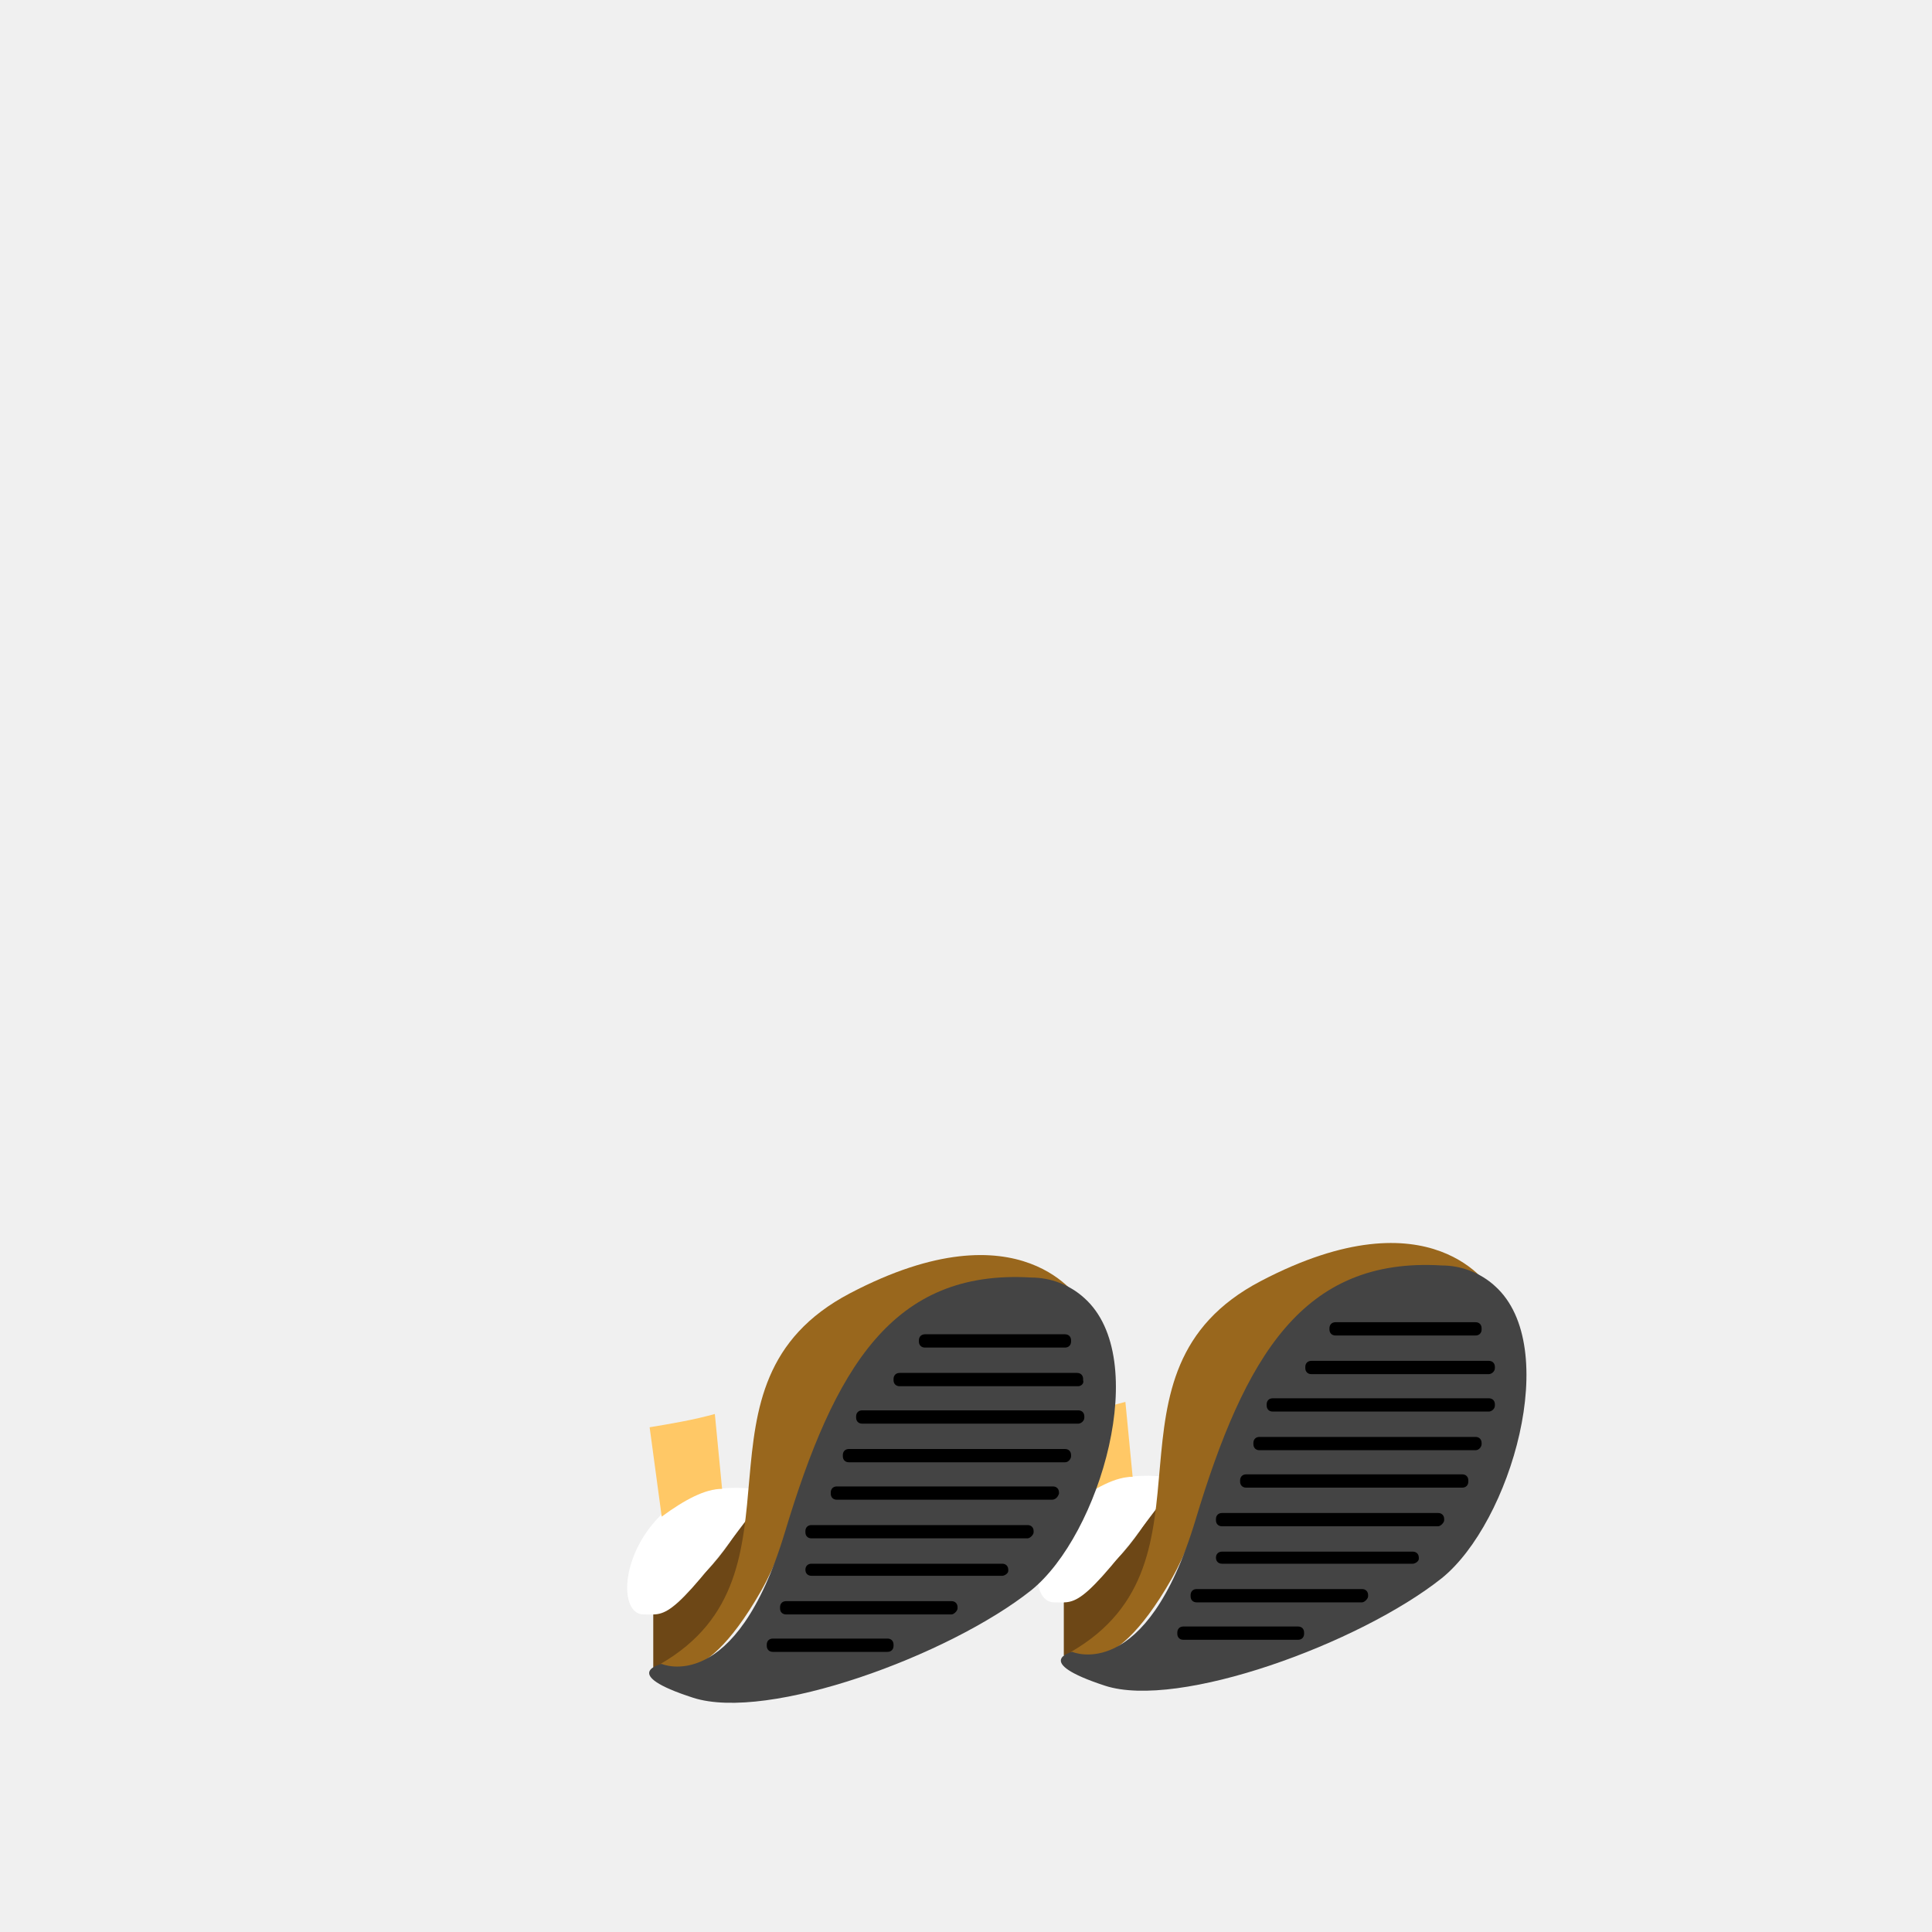
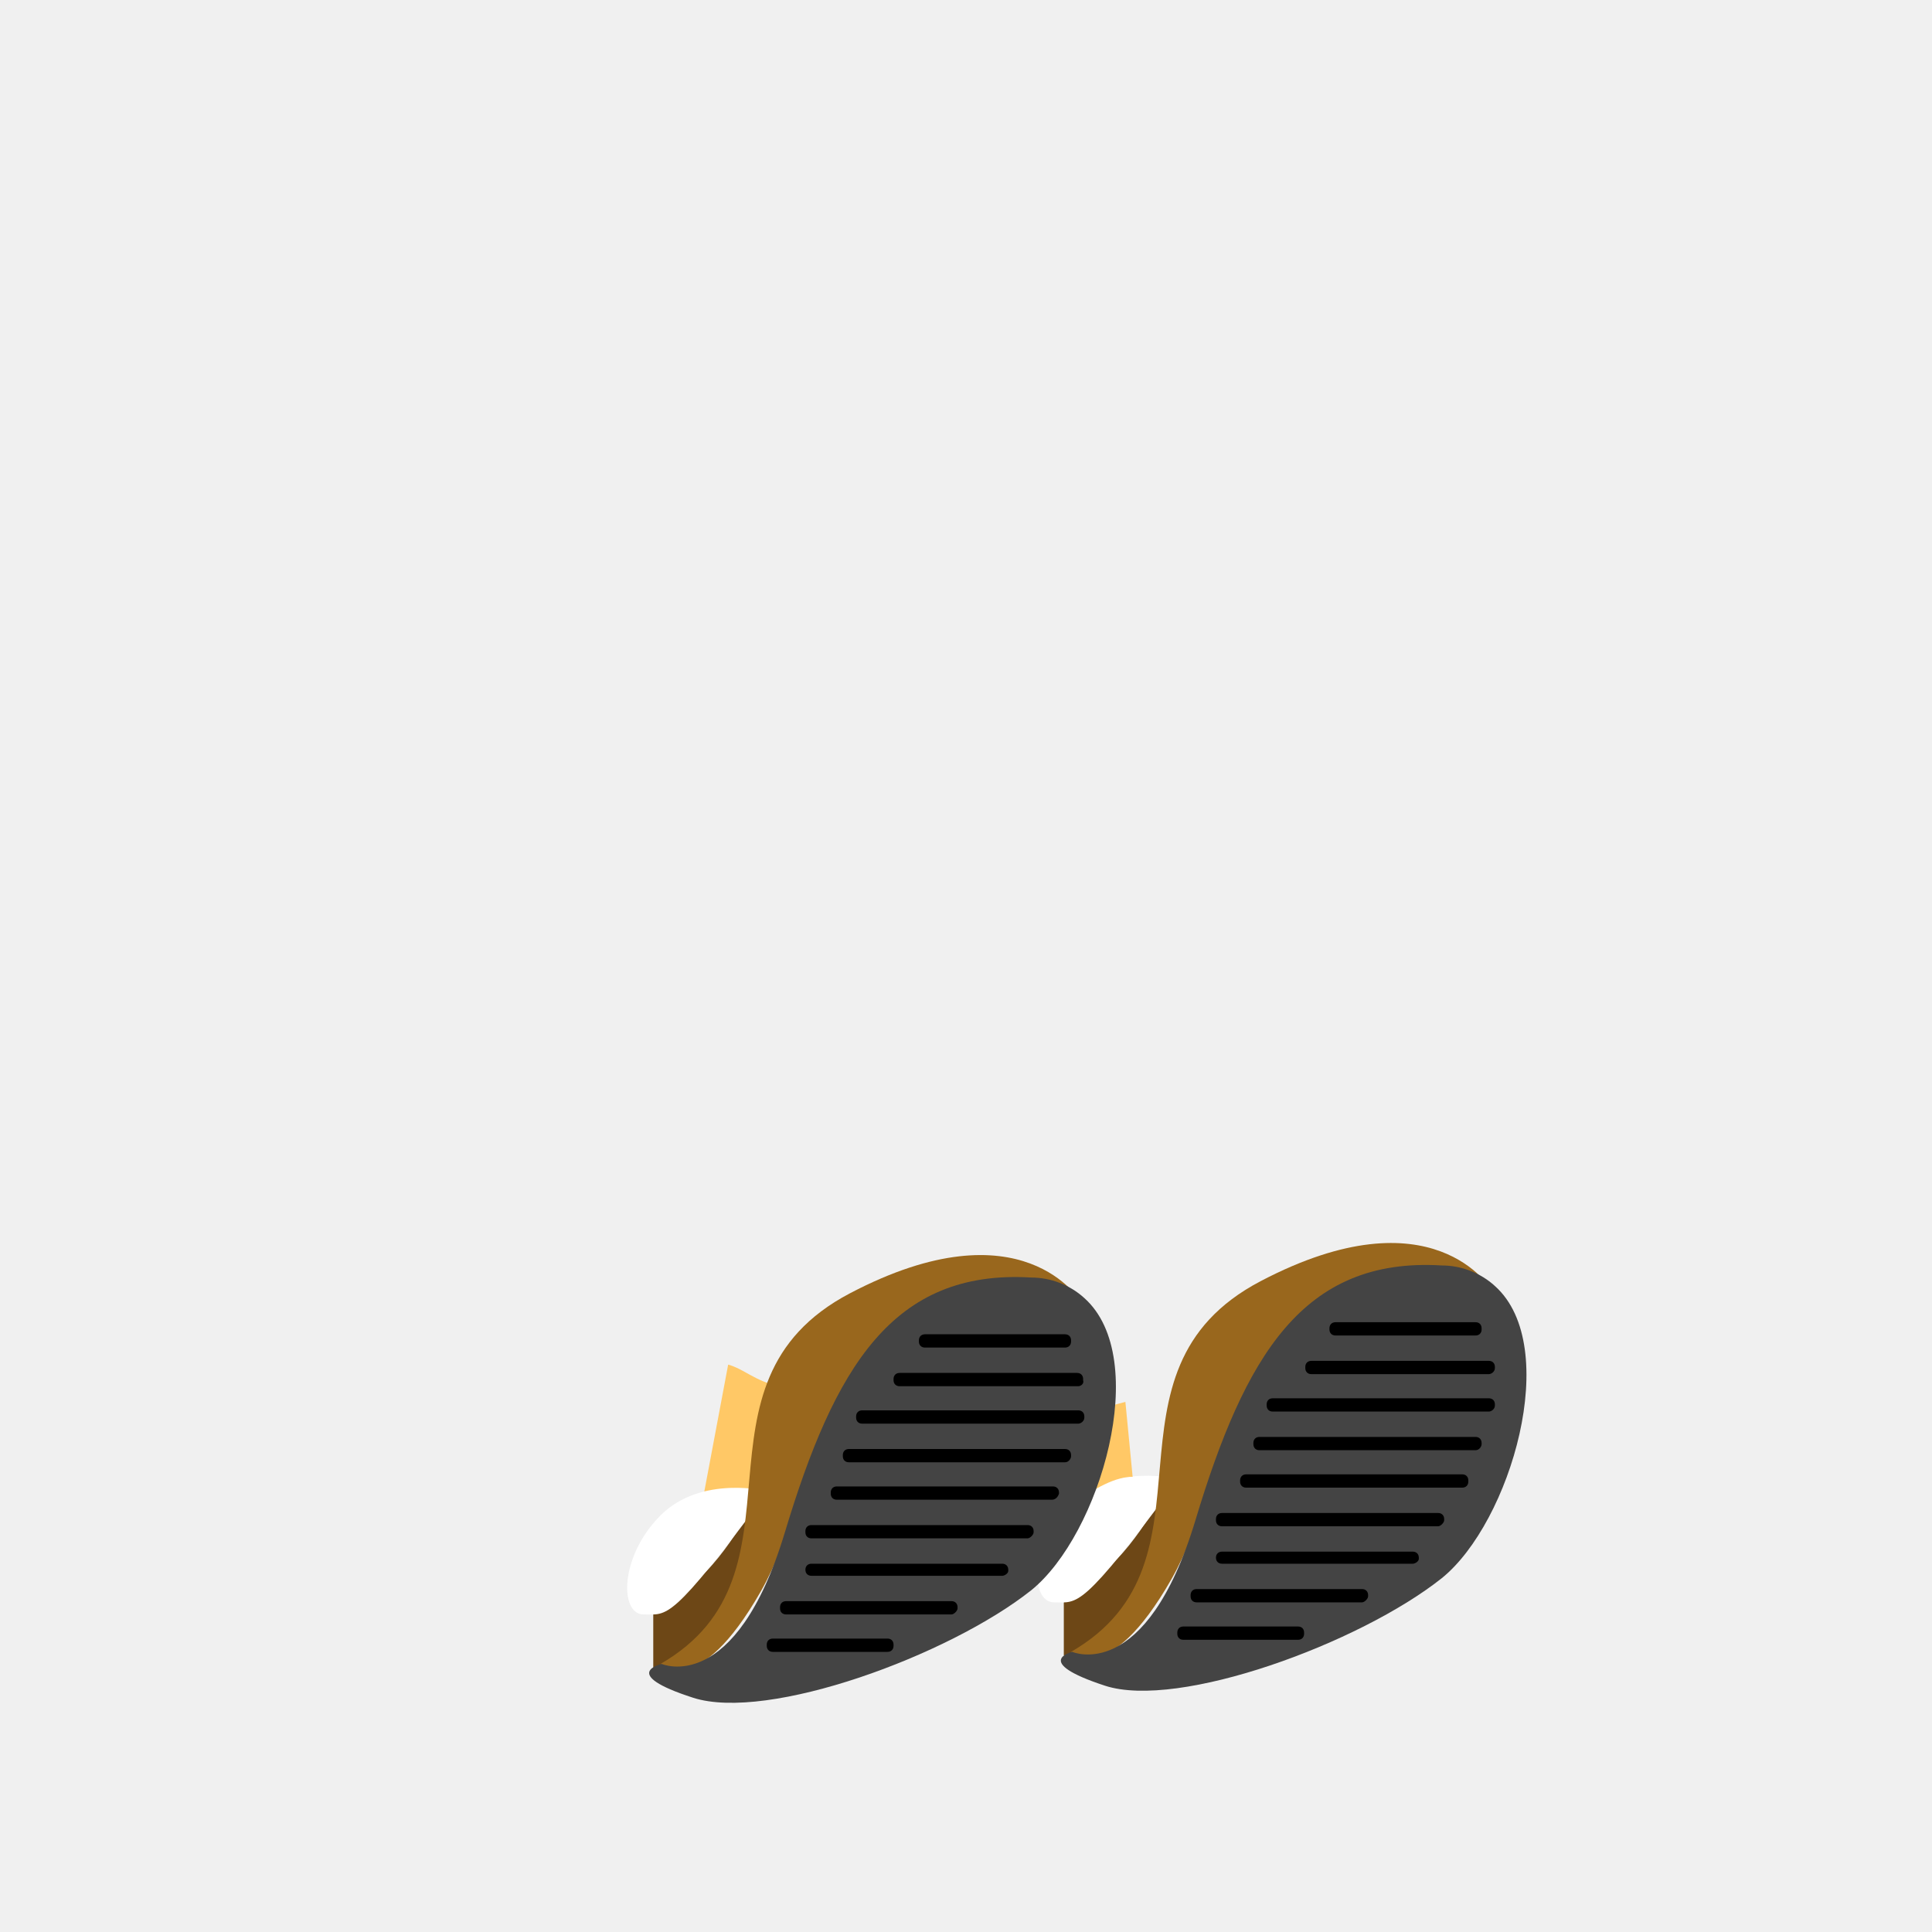
<svg xmlns="http://www.w3.org/2000/svg" version="1.1" id="Layer_1" x="0px" y="0px" viewBox="0 0 160 160" style="enable-background:new 0 0 160 160;" xml:space="preserve">
-   <style type="text/css">
+   <defs id="defs65" />
+   <style type="text/css" id="style2">
	.st0{fill:#6D4716;}
	.st1{fill:#FFFFFF;}
	.st2{fill:#99671D;}
	.st3{fill:#444444;}
	.st4{fill:#FFC866;}
</style>
-   <path class="st0" d="M97,122.5c0,0-2.8,5.5-5.5,7.5c-1.2,0.8-2.3,1.8-3.4,2.7v4.4C88.1,137.5,98.3,134.1,97,122.5z" />
-   <path class="st1" d="M97.6,122.5c0,0-5.4-1.4-8.9,2s-3.4,8.2-1.4,8.2S89.5,133.4,97.6,122.5z" />
-   <path class="st2" d="M123.5,106.8c0,0-4.8-8.2-19.1-0.7s-2.7,23.2-15.7,30.7c0,0,3.1,3.1,8.3-6S101.7,106.2,123.5,106.8z" />
-   <path class="st3" d="M88.8,136.8c0,0,6.1,2.7,10.2-10.9s8.9-21.8,20.4-21.1c1.6,0,3.2,0.6,4.4,1.7c5.6,5,1.3,19.6-4.4,24.2  c-6.8,5.4-21.8,10.9-27.9,8.9S88.8,136.8,88.8,136.8z" />
-   <path class="st4" d="M87.8,117.2l1,7.4c1.9-1.4,3.6-2.3,5-2.3l-0.6-6.2C91.4,116.6,89.6,116.9,87.8,117.2z" />
-   <path d="M122.2,110.6h-11.6c-0.3,0-0.5-0.2-0.5-0.5v-0.1c0-0.3,0.2-0.5,0.5-0.5h11.6c0.3,0,0.5,0.2,0.5,0.5v0.1  C122.7,110.4,122.5,110.6,122.2,110.6z" />
-   <path d="M123.3,113.8h-14.7c-0.3,0-0.5-0.2-0.5-0.5v-0.1c0-0.3,0.2-0.5,0.5-0.5h14.7c0.3,0,0.5,0.2,0.5,0.5v0.1  C123.8,113.6,123.5,113.8,123.3,113.8z" />
-   <path d="M123.3,116.9h-17.9c-0.3,0-0.5-0.2-0.5-0.5v-0.1c0-0.3,0.2-0.5,0.5-0.5h17.9c0.3,0,0.5,0.2,0.5,0.5v0.1  C123.8,116.7,123.5,116.9,123.3,116.9z" />
-   <path d="M122.2,120.1h-17.9c-0.3,0-0.5-0.2-0.5-0.5v-0.1c0-0.3,0.2-0.5,0.5-0.5h17.9c0.3,0,0.5,0.2,0.5,0.5v0.1  C122.7,119.8,122.5,120.1,122.2,120.1z" />
-   <path d="M121.1,123.2h-17.9c-0.3,0-0.5-0.2-0.5-0.5v-0.1c0-0.3,0.2-0.5,0.5-0.5h17.9c0.3,0,0.5,0.2,0.5,0.5v0.1  C121.6,123,121.4,123.2,121.1,123.2z" />
-   <path d="M119.1,126.4h-17.9c-0.3,0-0.5-0.2-0.5-0.5v-0.1c0-0.3,0.2-0.5,0.5-0.5h17.9c0.3,0,0.5,0.2,0.5,0.5v0.1  C119.6,126.1,119.3,126.4,119.1,126.4z" />
-   <path d="M117,129.5h-15.8c-0.3,0-0.5-0.2-0.5-0.5V129c0-0.3,0.2-0.5,0.5-0.5H117c0.3,0,0.5,0.2,0.5,0.5v0.1  C117.5,129.3,117.2,129.5,117,129.5z" />
-   <path d="M112.8,132.7H99.1c-0.3,0-0.5-0.2-0.5-0.5v-0.1c0-0.3,0.2-0.5,0.5-0.5h13.7c0.3,0,0.5,0.2,0.5,0.5v0.1  C113.3,132.4,113,132.7,112.8,132.7z" />
-   <path d="M107.5,135.8H98c-0.3,0-0.5-0.2-0.5-0.5v-0.1c0-0.3,0.2-0.5,0.5-0.5h9.5c0.3,0,0.5,0.2,0.5,0.5v0.1  C108,135.6,107.8,135.8,107.5,135.8z" />
-   <path class="st0" d="M63,123.5c0,0-2.8,5.5-5.5,7.5c-1.2,0.8-2.3,1.8-3.4,2.7v4.4C54.1,138.5,64.3,135.1,63,123.5z" />
-   <path class="st1" d="M63.6,123.5c0,0-5.5-1.4-8.9,2c-3.4,3.4-3.4,8.2-1.4,8.2S55.5,134.4,63.6,123.5z" />
-   <path class="st2" d="M89.5,107.8c0,0-4.8-8.2-19.1-0.7s-2.7,23.2-15.7,30.7c0,0,3.1,3.1,8.3-6S67.7,107.2,89.5,107.8z" />
-   <path class="st3" d="M54.8,137.8c0,0,6.1,2.7,10.2-10.9s8.9-21.8,20.4-21.1c1.6,0,3.2,0.6,4.4,1.7c5.6,5,1.3,19.6-4.4,24.2  c-6.8,5.4-21.8,10.9-28,8.9S54.8,137.8,54.8,137.8z" />
-   <path class="st4" d="M53.8,118.2l1,7.4c1.9-1.4,3.6-2.3,5-2.3l-0.6-6.2C57.4,117.6,55.6,117.9,53.8,118.2z" />
-   <path d="M88.2,111.6H76.6c-0.3,0-0.5-0.2-0.5-0.5v-0.1c0-0.3,0.2-0.5,0.5-0.5h11.6c0.3,0,0.5,0.2,0.5,0.5v0.1  C88.7,111.4,88.5,111.6,88.2,111.6z" />
-   <path d="M89.3,114.8H74.5c-0.3,0-0.5-0.2-0.5-0.5v-0.1c0-0.3,0.2-0.5,0.5-0.5h14.7c0.3,0,0.5,0.2,0.5,0.5v0.1  C89.8,114.6,89.5,114.8,89.3,114.8z" />
-   <path d="M89.3,117.9H71.4c-0.3,0-0.5-0.2-0.5-0.5v-0.1c0-0.3,0.2-0.5,0.5-0.5h17.9c0.3,0,0.5,0.2,0.5,0.5v0.1  C89.8,117.7,89.5,117.9,89.3,117.9z" />
-   <path d="M88.2,121.1H70.3c-0.3,0-0.5-0.2-0.5-0.5v-0.1c0-0.3,0.2-0.5,0.5-0.5h17.9c0.3,0,0.5,0.2,0.5,0.5v0.1  C88.7,120.8,88.5,121.1,88.2,121.1z" />
-   <path d="M87.1,124.2H69.3c-0.3,0-0.5-0.2-0.5-0.5v-0.1c0-0.3,0.2-0.5,0.5-0.5h17.9c0.3,0,0.5,0.2,0.5,0.5v0.1  C87.6,124,87.4,124.2,87.1,124.2z" />
-   <path d="M85.1,127.4H67.2c-0.3,0-0.5-0.2-0.5-0.5v-0.1c0-0.3,0.2-0.5,0.5-0.5h17.9c0.3,0,0.5,0.2,0.5,0.5v0.1  C85.6,127.1,85.3,127.4,85.1,127.4z" />
-   <path d="M83,130.5H67.2c-0.3,0-0.5-0.2-0.5-0.5V130c0-0.3,0.2-0.5,0.5-0.5H83c0.3,0,0.5,0.2,0.5,0.5v0.1  C83.5,130.3,83.2,130.5,83,130.5z" />
-   <path d="M78.8,133.7H65.1c-0.3,0-0.5-0.2-0.5-0.5v-0.1c0-0.3,0.2-0.5,0.5-0.5h13.7c0.3,0,0.5,0.2,0.5,0.5v0.1  C79.3,133.4,79,133.7,78.8,133.7z" />
-   <path d="M73.5,136.8H64c-0.3,0-0.5-0.2-0.5-0.5v-0.1c0-0.3,0.2-0.5,0.5-0.5h9.5c0.3,0,0.5,0.2,0.5,0.5v0.1  C74,136.6,73.8,136.8,73.5,136.8z" />
+   <path class="st0" d="M97,122.5c0,0-2.8,5.5-5.5,7.5c-1.2,0.8-2.3,1.8-3.4,2.7v4.4C88.1,137.5,98.3,134.1,97,122.5z" id="path6" />
+   <path class="st1" d="M97.6,122.5c0,0-5.4-1.4-8.9,2s-3.4,8.2-1.4,8.2S89.5,133.4,97.6,122.5z" id="path8" />
+   <path class="st2" d="M123.5,106.8c0,0-4.8-8.2-19.1-0.7s-2.7,23.2-15.7,30.7c0,0,3.1,3.1,8.3-6S101.7,106.2,123.5,106.8z" id="path10" />
+   <path class="st3" d="M88.8,136.8c0,0,6.1,2.7,10.2-10.9s8.9-21.8,20.4-21.1c1.6,0,3.2,0.6,4.4,1.7c5.6,5,1.3,19.6-4.4,24.2  c-6.8,5.4-21.8,10.9-27.9,8.9S88.8,136.8,88.8,136.8z" id="path12" />
+   <path class="st4" d="M87.8,117.2l1,7.4c1.9-1.4,3.6-2.3,5-2.3l-0.6-6.2C91.4,116.6,89.6,116.9,87.8,117.2z" id="path14" />
+   <path d="M122.2,110.6h-11.6c-0.3,0-0.5-0.2-0.5-0.5v-0.1c0-0.3,0.2-0.5,0.5-0.5h11.6c0.3,0,0.5,0.2,0.5,0.5v0.1  C122.7,110.4,122.5,110.6,122.2,110.6z" id="path16" />
+   <path d="M123.3,113.8h-14.7c-0.3,0-0.5-0.2-0.5-0.5v-0.1c0-0.3,0.2-0.5,0.5-0.5h14.7c0.3,0,0.5,0.2,0.5,0.5v0.1  C123.8,113.6,123.5,113.8,123.3,113.8z" id="path18" />
+   <path d="M123.3,116.9h-17.9c-0.3,0-0.5-0.2-0.5-0.5v-0.1c0-0.3,0.2-0.5,0.5-0.5h17.9c0.3,0,0.5,0.2,0.5,0.5v0.1  C123.8,116.7,123.5,116.9,123.3,116.9z" id="path20" />
+   <path d="M122.2,120.1h-17.9c-0.3,0-0.5-0.2-0.5-0.5v-0.1c0-0.3,0.2-0.5,0.5-0.5h17.9c0.3,0,0.5,0.2,0.5,0.5v0.1  C122.7,119.8,122.5,120.1,122.2,120.1z" id="path22" />
+   <path d="M121.1,123.2h-17.9c-0.3,0-0.5-0.2-0.5-0.5v-0.1c0-0.3,0.2-0.5,0.5-0.5h17.9c0.3,0,0.5,0.2,0.5,0.5v0.1  C121.6,123,121.4,123.2,121.1,123.2z" id="path24" />
+   <path d="M119.1,126.4h-17.9c-0.3,0-0.5-0.2-0.5-0.5v-0.1c0-0.3,0.2-0.5,0.5-0.5h17.9c0.3,0,0.5,0.2,0.5,0.5v0.1  C119.6,126.1,119.3,126.4,119.1,126.4z" id="path26" />
+   <path d="M117,129.5h-15.8c-0.3,0-0.5-0.2-0.5-0.5V129c0-0.3,0.2-0.5,0.5-0.5H117c0.3,0,0.5,0.2,0.5,0.5v0.1  C117.5,129.3,117.2,129.5,117,129.5z" id="path28" />
+   <path d="M112.8,132.7H99.1c-0.3,0-0.5-0.2-0.5-0.5v-0.1c0-0.3,0.2-0.5,0.5-0.5h13.7c0.3,0,0.5,0.2,0.5,0.5v0.1  C113.3,132.4,113,132.7,112.8,132.7z" id="path30" />
+   <path d="M107.5,135.8H98c-0.3,0-0.5-0.2-0.5-0.5v-0.1c0-0.3,0.2-0.5,0.5-0.5h9.5c0.3,0,0.5,0.2,0.5,0.5v0.1  C108,135.6,107.8,135.8,107.5,135.8z" id="path32" />
+   <path class="st0" d="M63,123.5c0,0-2.8,5.5-5.5,7.5c-1.2,0.8-2.3,1.8-3.4,2.7v4.4C54.1,138.5,64.3,135.1,63,123.5z" id="path34" />
+   <path class="st4" d="m 60.303,113.013 -2.118,11.268 c 1.9,-1.4 2.731,-0.233 4.131,-0.233 l 2.23,-9.233 c -2.07,-0.459 -2.923,-1.444 -4.244,-1.803 z" id="path42" style="fill:#ffc866" />
+   <path class="st1" d="M63.6,123.5c0,0-5.5-1.4-8.9,2c-3.4,3.4-3.4,8.2-1.4,8.2S55.5,134.4,63.6,123.5z" id="path36" />
+   <path class="st2" d="M89.5,107.8c0,0-4.8-8.2-19.1-0.7s-2.7,23.2-15.7,30.7c0,0,3.1,3.1,8.3-6S67.7,107.2,89.5,107.8z" id="path38" />
+   <path class="st3" d="M54.8,137.8c0,0,6.1,2.7,10.2-10.9s8.9-21.8,20.4-21.1c1.6,0,3.2,0.6,4.4,1.7c5.6,5,1.3,19.6-4.4,24.2  c-6.8,5.4-21.8,10.9-28,8.9S54.8,137.8,54.8,137.8z" id="path40" />
+   <path d="M88.2,111.6H76.6c-0.3,0-0.5-0.2-0.5-0.5v-0.1c0-0.3,0.2-0.5,0.5-0.5h11.6c0.3,0,0.5,0.2,0.5,0.5v0.1  C88.7,111.4,88.5,111.6,88.2,111.6z" id="path44" />
+   <path d="M89.3,114.8H74.5c-0.3,0-0.5-0.2-0.5-0.5v-0.1c0-0.3,0.2-0.5,0.5-0.5h14.7c0.3,0,0.5,0.2,0.5,0.5v0.1  C89.8,114.6,89.5,114.8,89.3,114.8z" id="path46" />
+   <path d="M89.3,117.9H71.4c-0.3,0-0.5-0.2-0.5-0.5v-0.1c0-0.3,0.2-0.5,0.5-0.5h17.9c0.3,0,0.5,0.2,0.5,0.5v0.1  C89.8,117.7,89.5,117.9,89.3,117.9z" id="path48" />
+   <path d="M88.2,121.1H70.3c-0.3,0-0.5-0.2-0.5-0.5v-0.1c0-0.3,0.2-0.5,0.5-0.5h17.9c0.3,0,0.5,0.2,0.5,0.5v0.1  C88.7,120.8,88.5,121.1,88.2,121.1z" id="path50" />
+   <path d="M87.1,124.2H69.3c-0.3,0-0.5-0.2-0.5-0.5v-0.1c0-0.3,0.2-0.5,0.5-0.5h17.9c0.3,0,0.5,0.2,0.5,0.5v0.1  C87.6,124,87.4,124.2,87.1,124.2z" id="path52" />
+   <path d="M85.1,127.4H67.2c-0.3,0-0.5-0.2-0.5-0.5v-0.1c0-0.3,0.2-0.5,0.5-0.5h17.9c0.3,0,0.5,0.2,0.5,0.5v0.1  C85.6,127.1,85.3,127.4,85.1,127.4z" id="path54" />
+   <path d="M83,130.5H67.2c-0.3,0-0.5-0.2-0.5-0.5V130c0-0.3,0.2-0.5,0.5-0.5H83c0.3,0,0.5,0.2,0.5,0.5v0.1  C83.5,130.3,83.2,130.5,83,130.5z" id="path56" />
+   <path d="M78.8,133.7H65.1c-0.3,0-0.5-0.2-0.5-0.5v-0.1c0-0.3,0.2-0.5,0.5-0.5h13.7c0.3,0,0.5,0.2,0.5,0.5v0.1  C79.3,133.4,79,133.7,78.8,133.7z" id="path58" />
+   <path d="M73.5,136.8H64c-0.3,0-0.5-0.2-0.5-0.5v-0.1c0-0.3,0.2-0.5,0.5-0.5h9.5c0.3,0,0.5,0.2,0.5,0.5v0.1  C74,136.6,73.8,136.8,73.5,136.8z" id="path60" />
</svg>
